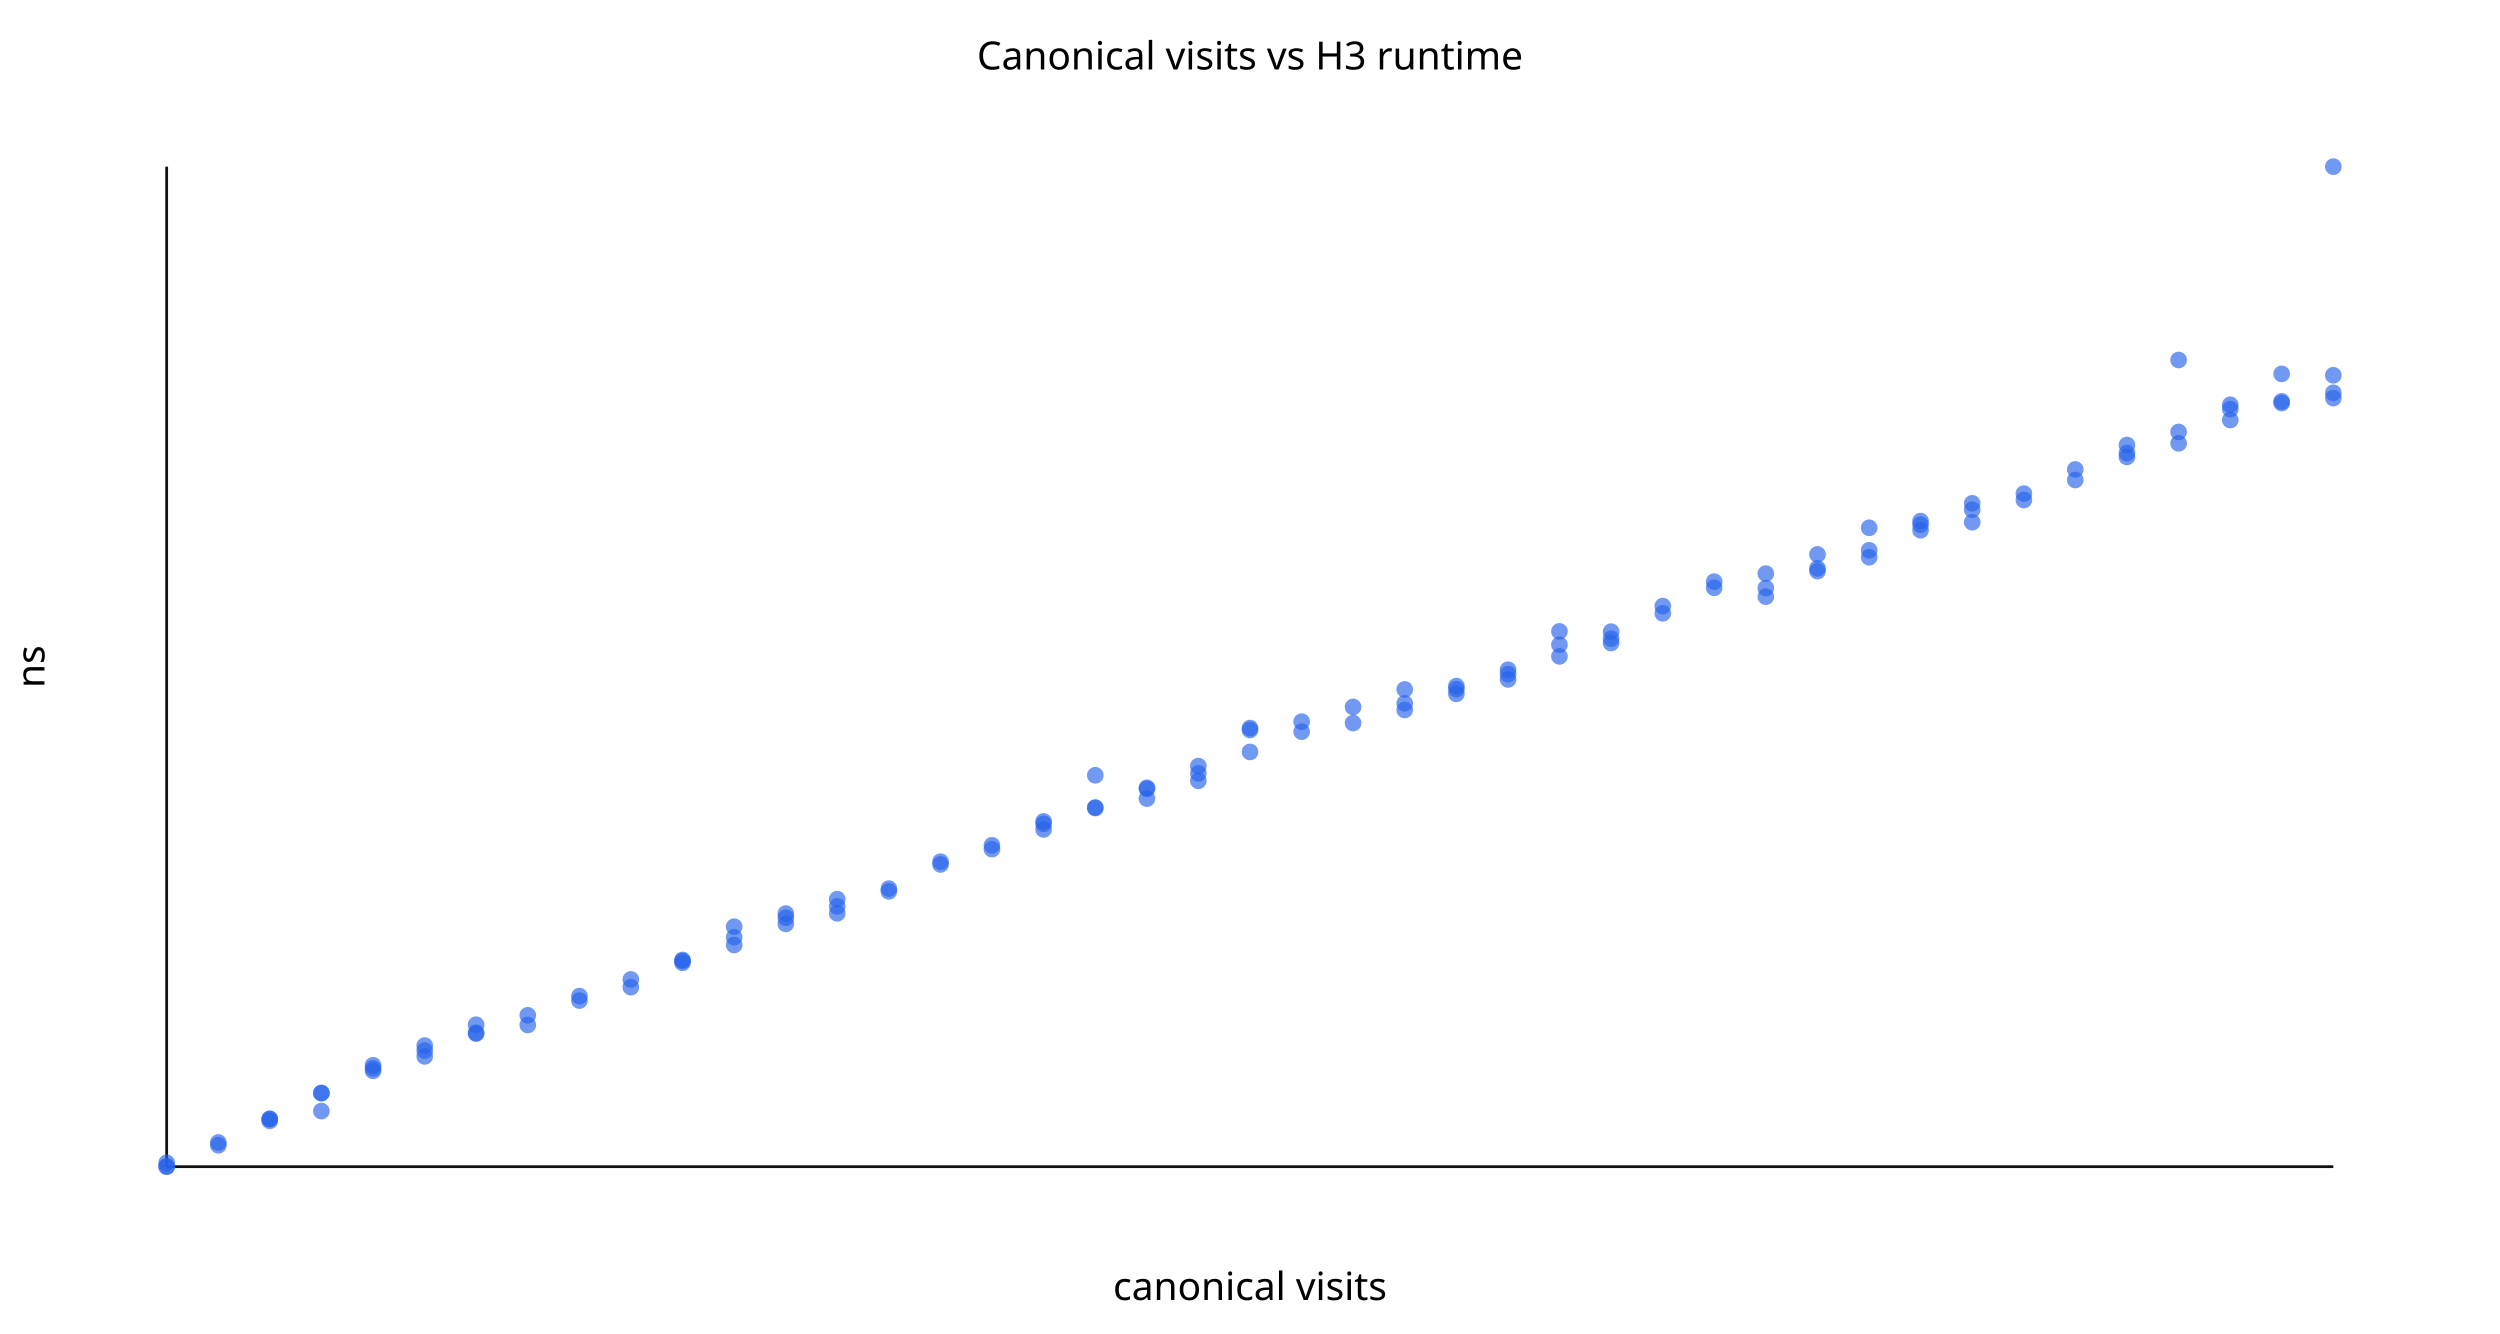
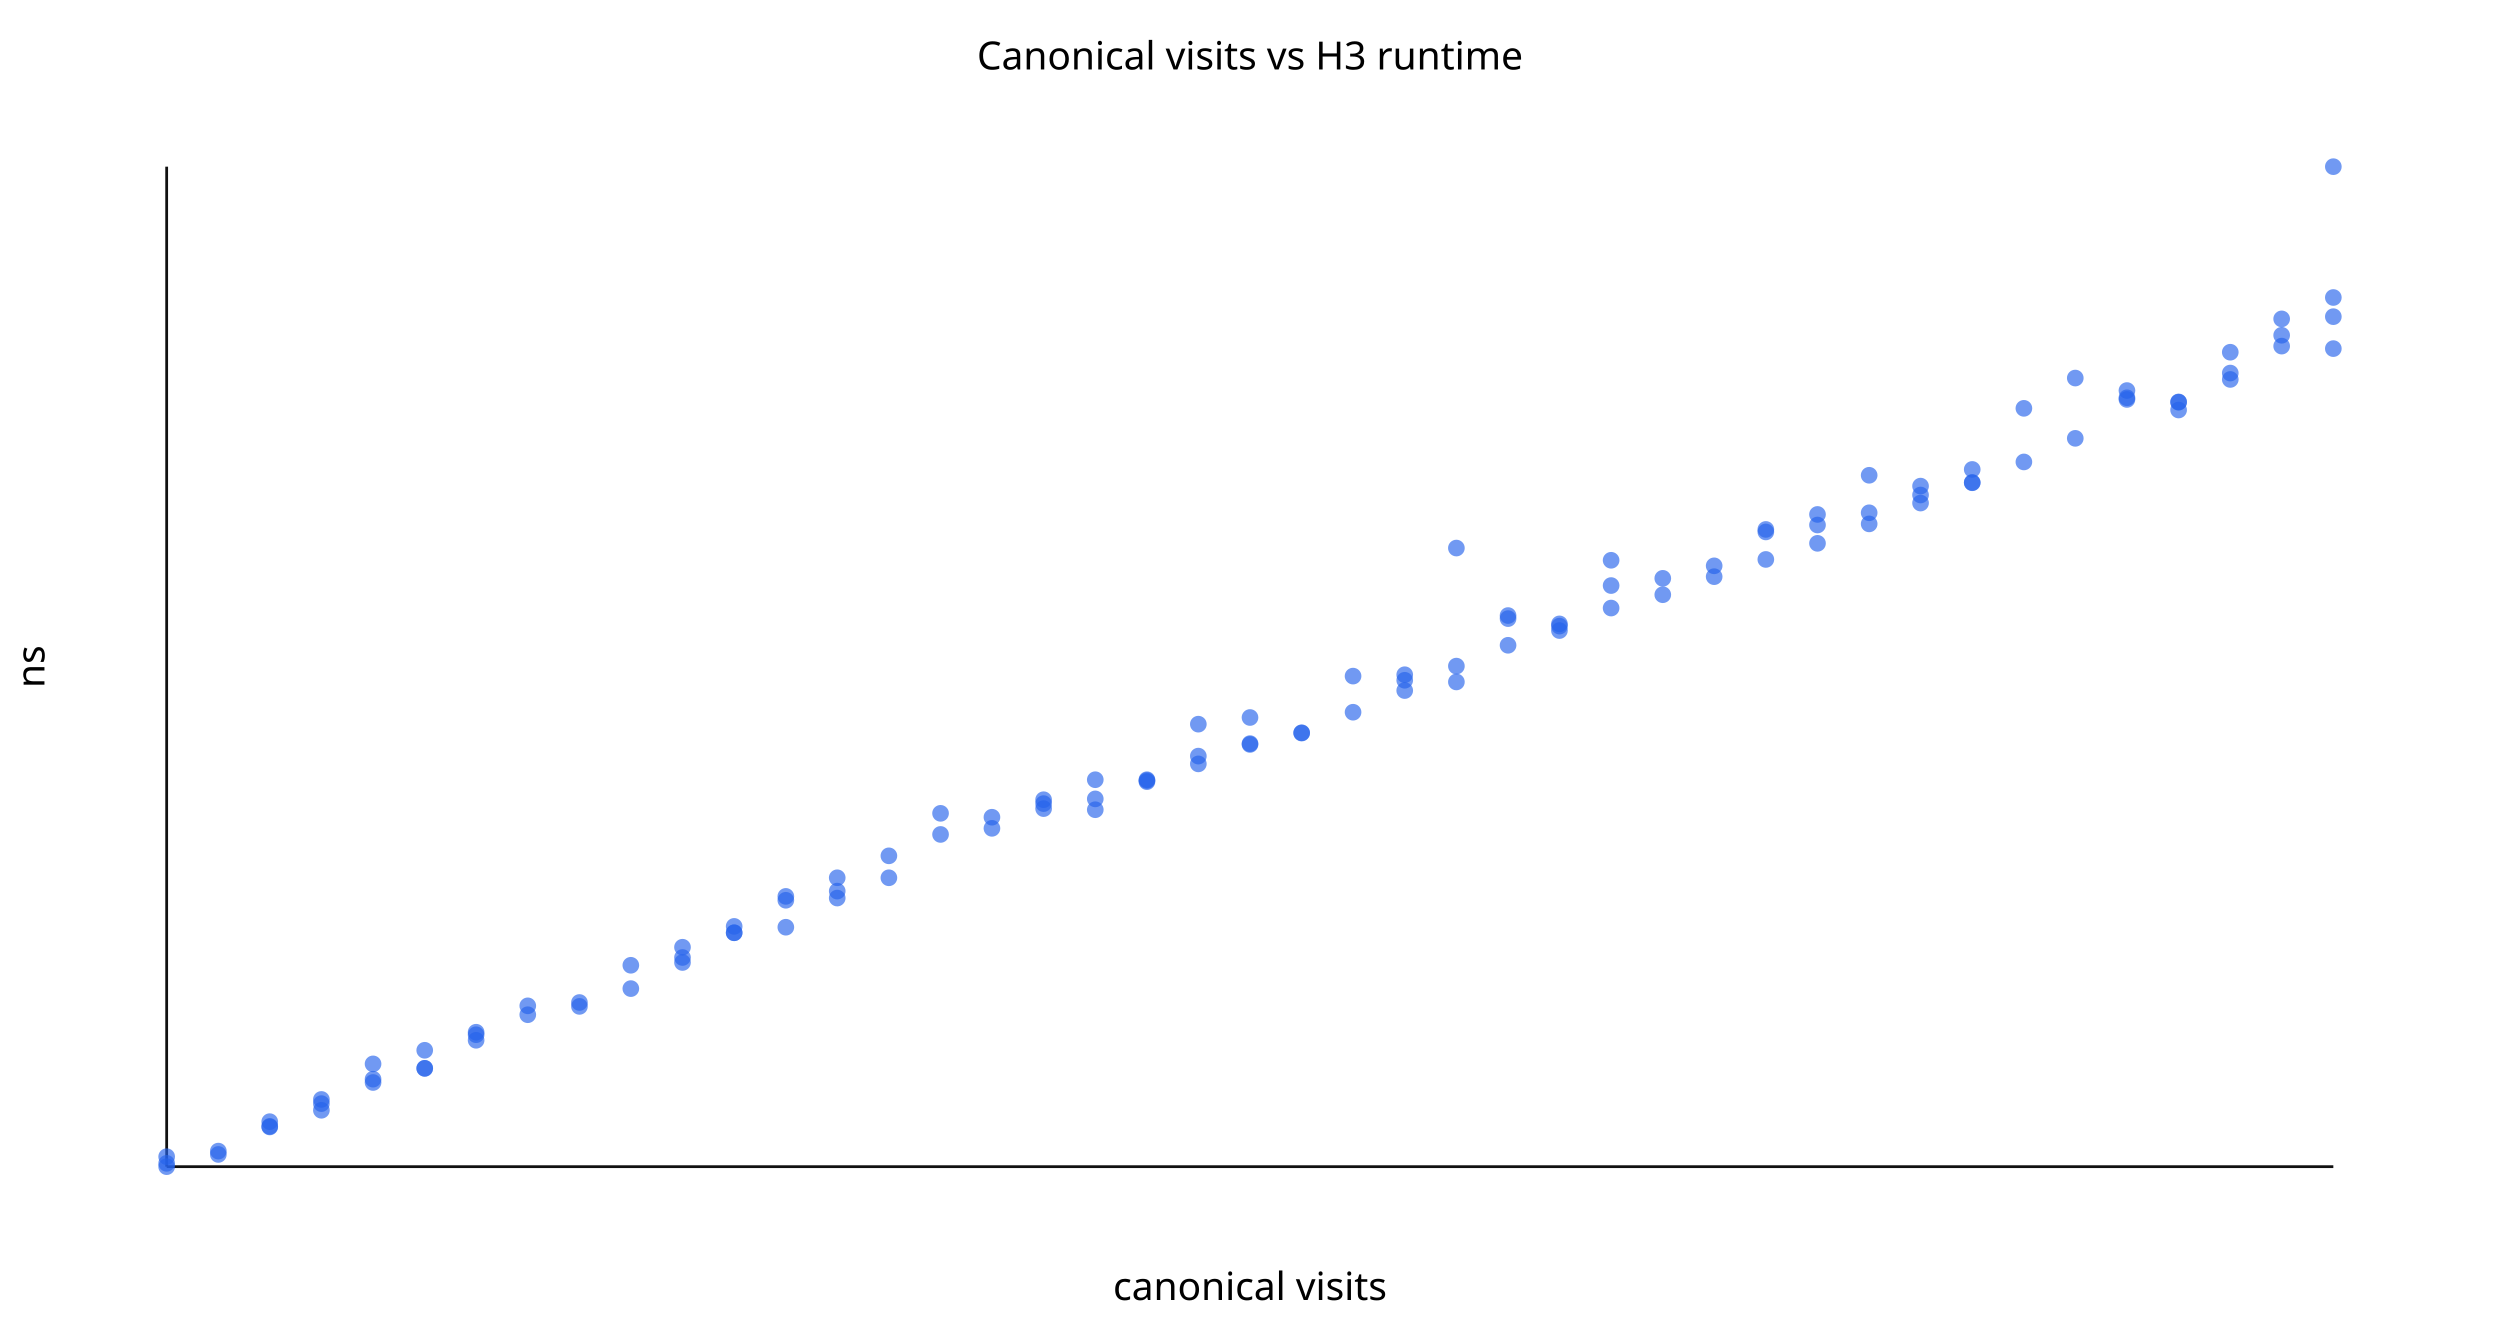
<svg xmlns="http://www.w3.org/2000/svg" width="900" height="480" viewBox="0 0 900 480">
  <style>text{font:14px sans-serif}circle{fill:#2563eb;opacity:.65}line{stroke:#111}</style>
  <text x="450.0" y="25" text-anchor="middle">Canonical visits vs H3 runtime</text>
  <line x1="60" y1="420" x2="840" y2="420" />
  <line x1="60" y1="60" x2="60" y2="420" />
  <circle cx="840.0" cy="60.0" r="3" />
-   <circle cx="60.0" cy="418.6" r="3" />
-   <circle cx="97.1" cy="402.8" r="3" />
-   <circle cx="450.0" cy="262.8" r="3" />
-   <circle cx="580.0" cy="231.5" r="3" />
-   <circle cx="710.0" cy="188.0" r="3" />
-   <circle cx="840.0" cy="141.4" r="3" />
-   <circle cx="171.4" cy="372.1" r="3" />
-   <circle cx="301.4" cy="323.7" r="3" />
-   <circle cx="431.4" cy="275.8" r="3" />
-   <circle cx="561.4" cy="227.3" r="3" />
-   <circle cx="691.4" cy="187.6" r="3" />
-   <circle cx="821.4" cy="134.6" r="3" />
-   <circle cx="152.9" cy="376.4" r="3" />
-   <circle cx="282.9" cy="332.6" r="3" />
-   <circle cx="412.9" cy="287.5" r="3" />
-   <circle cx="542.9" cy="242.7" r="3" />
-   <circle cx="672.9" cy="190.0" r="3" />
-   <circle cx="802.9" cy="147.3" r="3" />
-   <circle cx="134.3" cy="384.6" r="3" />
-   <circle cx="264.3" cy="337.4" r="3" />
-   <circle cx="394.3" cy="290.9" r="3" />
-   <circle cx="524.3" cy="248.1" r="3" />
-   <circle cx="654.3" cy="205.6" r="3" />
-   <circle cx="784.3" cy="155.5" r="3" />
-   <circle cx="115.7" cy="393.5" r="3" />
-   <circle cx="245.7" cy="345.9" r="3" />
-   <circle cx="375.7" cy="296.6" r="3" />
-   <circle cx="505.7" cy="248.2" r="3" />
-   <circle cx="635.7" cy="206.5" r="3" />
-   <circle cx="765.7" cy="164.5" r="3" />
-   <circle cx="97.1" cy="402.8" r="3" />
-   <circle cx="227.1" cy="352.6" r="3" />
-   <circle cx="357.1" cy="305.7" r="3" />
-   <circle cx="487.1" cy="254.5" r="3" />
-   <circle cx="617.1" cy="211.6" r="3" />
-   <circle cx="747.1" cy="172.8" r="3" />
-   <circle cx="78.6" cy="412.3" r="3" />
-   <circle cx="208.6" cy="358.6" r="3" />
-   <circle cx="338.6" cy="311.2" r="3" />
-   <circle cx="468.6" cy="263.4" r="3" />
-   <circle cx="598.6" cy="220.8" r="3" />
-   <circle cx="728.6" cy="180.0" r="3" />
  <circle cx="60.0" cy="420.0" r="3" />
-   <circle cx="190.0" cy="365.5" r="3" />
-   <circle cx="320.0" cy="319.9" r="3" />
-   <circle cx="450.0" cy="270.7" r="3" />
-   <circle cx="580.0" cy="229.9" r="3" />
-   <circle cx="710.0" cy="181.2" r="3" />
-   <circle cx="840.0" cy="135.1" r="3" />
-   <circle cx="171.4" cy="371.8" r="3" />
-   <circle cx="301.4" cy="328.8" r="3" />
-   <circle cx="431.4" cy="281.1" r="3" />
-   <circle cx="561.4" cy="236.3" r="3" />
-   <circle cx="691.4" cy="190.9" r="3" />
-   <circle cx="821.4" cy="145.1" r="3" />
-   <circle cx="152.9" cy="378.2" r="3" />
-   <circle cx="282.9" cy="328.9" r="3" />
-   <circle cx="412.9" cy="284.0" r="3" />
-   <circle cx="542.9" cy="244.6" r="3" />
-   <circle cx="672.9" cy="198.1" r="3" />
-   <circle cx="802.9" cy="151.2" r="3" />
-   <circle cx="134.3" cy="383.5" r="3" />
-   <circle cx="264.3" cy="340.2" r="3" />
-   <circle cx="394.3" cy="290.7" r="3" />
-   <circle cx="524.3" cy="247.0" r="3" />
-   <circle cx="654.3" cy="204.6" r="3" />
-   <circle cx="784.3" cy="129.6" r="3" />
-   <circle cx="115.7" cy="393.5" r="3" />
-   <circle cx="245.7" cy="345.6" r="3" />
-   <circle cx="375.7" cy="298.6" r="3" />
-   <circle cx="505.7" cy="255.6" r="3" />
-   <circle cx="635.7" cy="211.7" r="3" />
-   <circle cx="765.7" cy="163.1" r="3" />
-   <circle cx="97.1" cy="403.5" r="3" />
-   <circle cx="227.1" cy="355.4" r="3" />
-   <circle cx="357.1" cy="304.3" r="3" />
-   <circle cx="487.1" cy="260.3" r="3" />
-   <circle cx="617.1" cy="209.4" r="3" />
-   <circle cx="747.1" cy="169.0" r="3" />
-   <circle cx="78.6" cy="411.3" r="3" />
-   <circle cx="208.6" cy="360.2" r="3" />
-   <circle cx="338.6" cy="310.2" r="3" />
-   <circle cx="468.6" cy="259.8" r="3" />
-   <circle cx="598.6" cy="218.2" r="3" />
-   <circle cx="728.6" cy="177.7" r="3" />
-   <circle cx="60.0" cy="419.9" r="3" />
-   <circle cx="190.0" cy="369.0" r="3" />
-   <circle cx="320.0" cy="320.9" r="3" />
-   <circle cx="450.0" cy="262.1" r="3" />
-   <circle cx="580.0" cy="227.4" r="3" />
-   <circle cx="710.0" cy="183.5" r="3" />
-   <circle cx="840.0" cy="143.3" r="3" />
-   <circle cx="171.4" cy="368.9" r="3" />
-   <circle cx="301.4" cy="326.3" r="3" />
-   <circle cx="431.4" cy="278.4" r="3" />
-   <circle cx="561.4" cy="232.1" r="3" />
-   <circle cx="691.4" cy="188.9" r="3" />
-   <circle cx="821.4" cy="144.5" r="3" />
-   <circle cx="152.9" cy="380.3" r="3" />
-   <circle cx="282.9" cy="330.4" r="3" />
-   <circle cx="412.9" cy="283.6" r="3" />
-   <circle cx="542.9" cy="241.1" r="3" />
-   <circle cx="672.9" cy="200.6" r="3" />
-   <circle cx="802.9" cy="145.7" r="3" />
-   <circle cx="134.3" cy="385.5" r="3" />
-   <circle cx="264.3" cy="333.6" r="3" />
-   <circle cx="394.3" cy="279.1" r="3" />
-   <circle cx="524.3" cy="249.8" r="3" />
-   <circle cx="654.3" cy="199.6" r="3" />
-   <circle cx="784.3" cy="159.6" r="3" />
-   <circle cx="115.7" cy="400.0" r="3" />
-   <circle cx="245.7" cy="346.6" r="3" />
-   <circle cx="375.7" cy="295.7" r="3" />
-   <circle cx="505.7" cy="253.2" r="3" />
-   <circle cx="635.7" cy="214.8" r="3" />
-   <circle cx="765.7" cy="160.2" r="3" />
+   <circle cx="97.1" cy="403.8" r="3" />
+   <circle cx="450.0" cy="267.7" r="3" />
+   <circle cx="580.0" cy="210.8" r="3" />
+   <circle cx="710.0" cy="173.8" r="3" />
+   <circle cx="840.0" cy="125.5" r="3" />
+   <circle cx="171.4" cy="374.5" r="3" />
+   <circle cx="301.4" cy="323.3" r="3" />
+   <circle cx="431.4" cy="260.7" r="3" />
+   <circle cx="561.4" cy="225.4" r="3" />
+   <circle cx="691.4" cy="175.0" r="3" />
+   <circle cx="821.4" cy="120.7" r="3" />
+   <circle cx="152.9" cy="384.6" r="3" />
+   <circle cx="282.9" cy="333.8" r="3" />
+   <circle cx="412.9" cy="281.0" r="3" />
+   <circle cx="542.9" cy="232.3" r="3" />
+   <circle cx="672.9" cy="171.1" r="3" />
+   <circle cx="802.9" cy="134.3" r="3" />
+   <circle cx="134.3" cy="389.7" r="3" />
+   <circle cx="264.3" cy="335.8" r="3" />
+   <circle cx="394.3" cy="291.5" r="3" />
+   <circle cx="524.3" cy="197.3" r="3" />
+   <circle cx="654.3" cy="185.2" r="3" />
+   <circle cx="784.3" cy="147.6" r="3" />
+   <circle cx="115.7" cy="395.8" r="3" />
+   <circle cx="245.7" cy="346.5" r="3" />
+   <circle cx="375.7" cy="287.9" r="3" />
+   <circle cx="505.7" cy="248.6" r="3" />
+   <circle cx="635.7" cy="201.4" r="3" />
+   <circle cx="765.7" cy="143.2" r="3" />
+   <circle cx="97.1" cy="405.7" r="3" />
+   <circle cx="227.1" cy="347.5" r="3" />
+   <circle cx="357.1" cy="298.2" r="3" />
+   <circle cx="487.1" cy="256.4" r="3" />
+   <circle cx="617.1" cy="207.6" r="3" />
+   <circle cx="747.1" cy="157.8" r="3" />
+   <circle cx="78.6" cy="414.4" r="3" />
+   <circle cx="208.6" cy="360.9" r="3" />
+   <circle cx="338.6" cy="300.4" r="3" />
+   <circle cx="468.6" cy="263.9" r="3" />
+   <circle cx="598.6" cy="214.1" r="3" />
+   <circle cx="728.6" cy="147.0" r="3" />
+   <circle cx="60.0" cy="418.8" r="3" />
+   <circle cx="190.0" cy="365.3" r="3" />
+   <circle cx="320.0" cy="316.0" r="3" />
+   <circle cx="450.0" cy="268.0" r="3" />
+   <circle cx="580.0" cy="201.7" r="3" />
+   <circle cx="710.0" cy="173.7" r="3" />
+   <circle cx="840.0" cy="107.1" r="3" />
+   <circle cx="171.4" cy="371.6" r="3" />
+   <circle cx="301.4" cy="316.0" r="3" />
+   <circle cx="431.4" cy="272.2" r="3" />
+   <circle cx="561.4" cy="224.6" r="3" />
+   <circle cx="691.4" cy="181.1" r="3" />
+   <circle cx="821.4" cy="124.6" r="3" />
+   <circle cx="152.9" cy="378.1" r="3" />
+   <circle cx="282.9" cy="322.7" r="3" />
+   <circle cx="412.9" cy="280.7" r="3" />
+   <circle cx="542.9" cy="222.7" r="3" />
+   <circle cx="672.9" cy="184.6" r="3" />
+   <circle cx="802.9" cy="126.8" r="3" />
+   <circle cx="134.3" cy="388.5" r="3" />
+   <circle cx="264.3" cy="333.5" r="3" />
+   <circle cx="394.3" cy="280.7" r="3" />
+   <circle cx="524.3" cy="239.8" r="3" />
+   <circle cx="654.3" cy="189.0" r="3" />
+   <circle cx="784.3" cy="144.8" r="3" />
+   <circle cx="115.7" cy="397.3" r="3" />
+   <circle cx="245.7" cy="344.7" r="3" />
+   <circle cx="375.7" cy="289.3" r="3" />
+   <circle cx="505.7" cy="244.9" r="3" />
+   <circle cx="635.7" cy="191.5" r="3" />
+   <circle cx="765.7" cy="140.6" r="3" />
+   <circle cx="97.1" cy="405.5" r="3" />
+   <circle cx="227.1" cy="355.9" r="3" />
+   <circle cx="357.1" cy="294.2" r="3" />
+   <circle cx="487.1" cy="243.4" r="3" />
+   <circle cx="617.1" cy="203.7" r="3" />
+   <circle cx="747.1" cy="136.1" r="3" />
+   <circle cx="78.6" cy="415.6" r="3" />
+   <circle cx="208.6" cy="362.3" r="3" />
+   <circle cx="338.6" cy="292.8" r="3" />
+   <circle cx="468.6" cy="263.8" r="3" />
+   <circle cx="598.6" cy="208.2" r="3" />
+   <circle cx="728.6" cy="166.3" r="3" />
+   <circle cx="60.0" cy="416.4" r="3" />
+   <circle cx="190.0" cy="362.1" r="3" />
+   <circle cx="320.0" cy="308.1" r="3" />
+   <circle cx="450.0" cy="258.3" r="3" />
+   <circle cx="580.0" cy="218.9" r="3" />
+   <circle cx="710.0" cy="169.0" r="3" />
+   <circle cx="840.0" cy="114.0" r="3" />
+   <circle cx="171.4" cy="372.5" r="3" />
+   <circle cx="301.4" cy="320.8" r="3" />
+   <circle cx="431.4" cy="275.0" r="3" />
+   <circle cx="561.4" cy="227.0" r="3" />
+   <circle cx="691.4" cy="178.2" r="3" />
+   <circle cx="821.4" cy="114.8" r="3" />
+   <circle cx="152.9" cy="384.6" r="3" />
+   <circle cx="282.9" cy="324.1" r="3" />
+   <circle cx="412.9" cy="281.4" r="3" />
+   <circle cx="542.9" cy="221.6" r="3" />
+   <circle cx="672.9" cy="188.6" r="3" />
+   <circle cx="802.9" cy="136.6" r="3" />
+   <circle cx="134.3" cy="383.0" r="3" />
+   <circle cx="264.3" cy="335.8" r="3" />
+   <circle cx="394.3" cy="287.6" r="3" />
+   <circle cx="524.3" cy="245.5" r="3" />
+   <circle cx="654.3" cy="195.6" r="3" />
+   <circle cx="784.3" cy="144.7" r="3" />
+   <circle cx="115.7" cy="399.7" r="3" />
+   <circle cx="245.7" cy="341.0" r="3" />
+   <circle cx="375.7" cy="291.1" r="3" />
+   <circle cx="505.7" cy="242.9" r="3" />
+   <circle cx="635.7" cy="190.6" r="3" />
+   <circle cx="765.7" cy="143.8" r="3" />
  <text x="450.0" y="468" text-anchor="middle">canonical visits</text>
  <text x="16" y="240.0" transform="rotate(-90 16 240.0)" text-anchor="middle">ns</text>
</svg>
